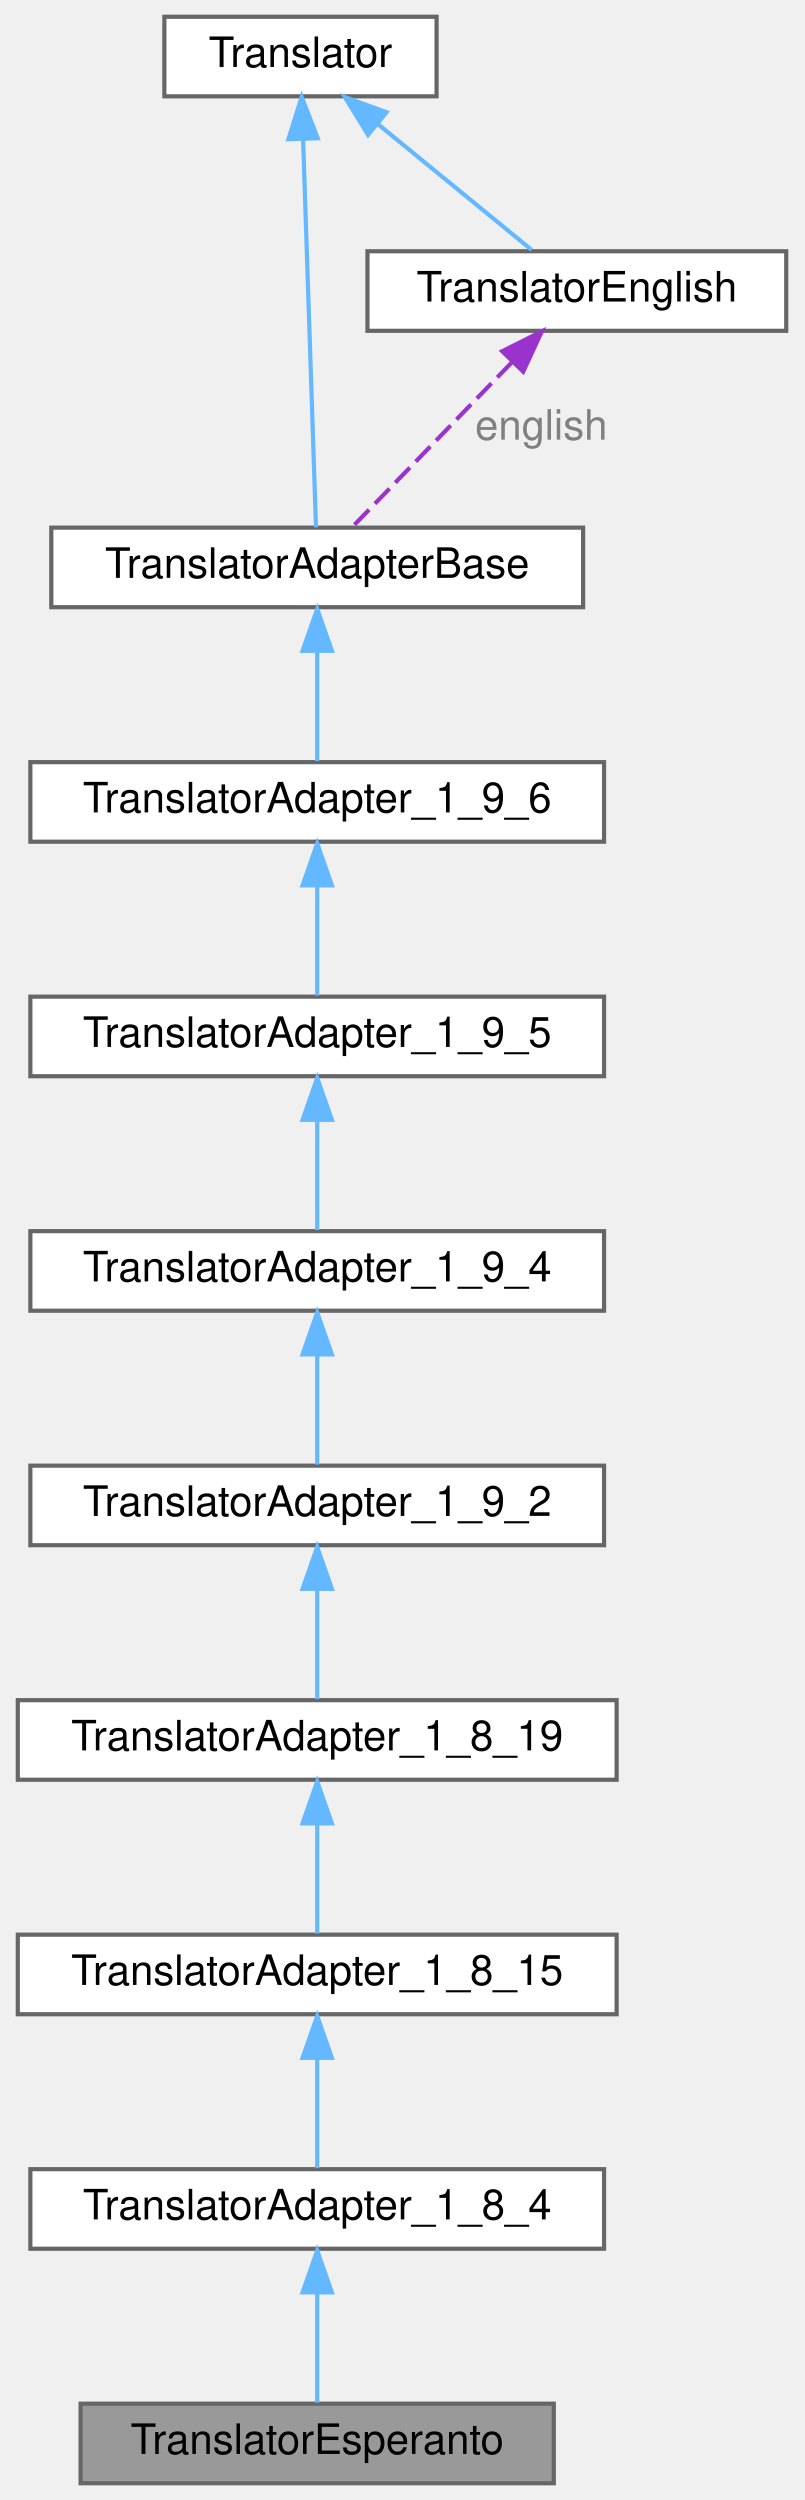
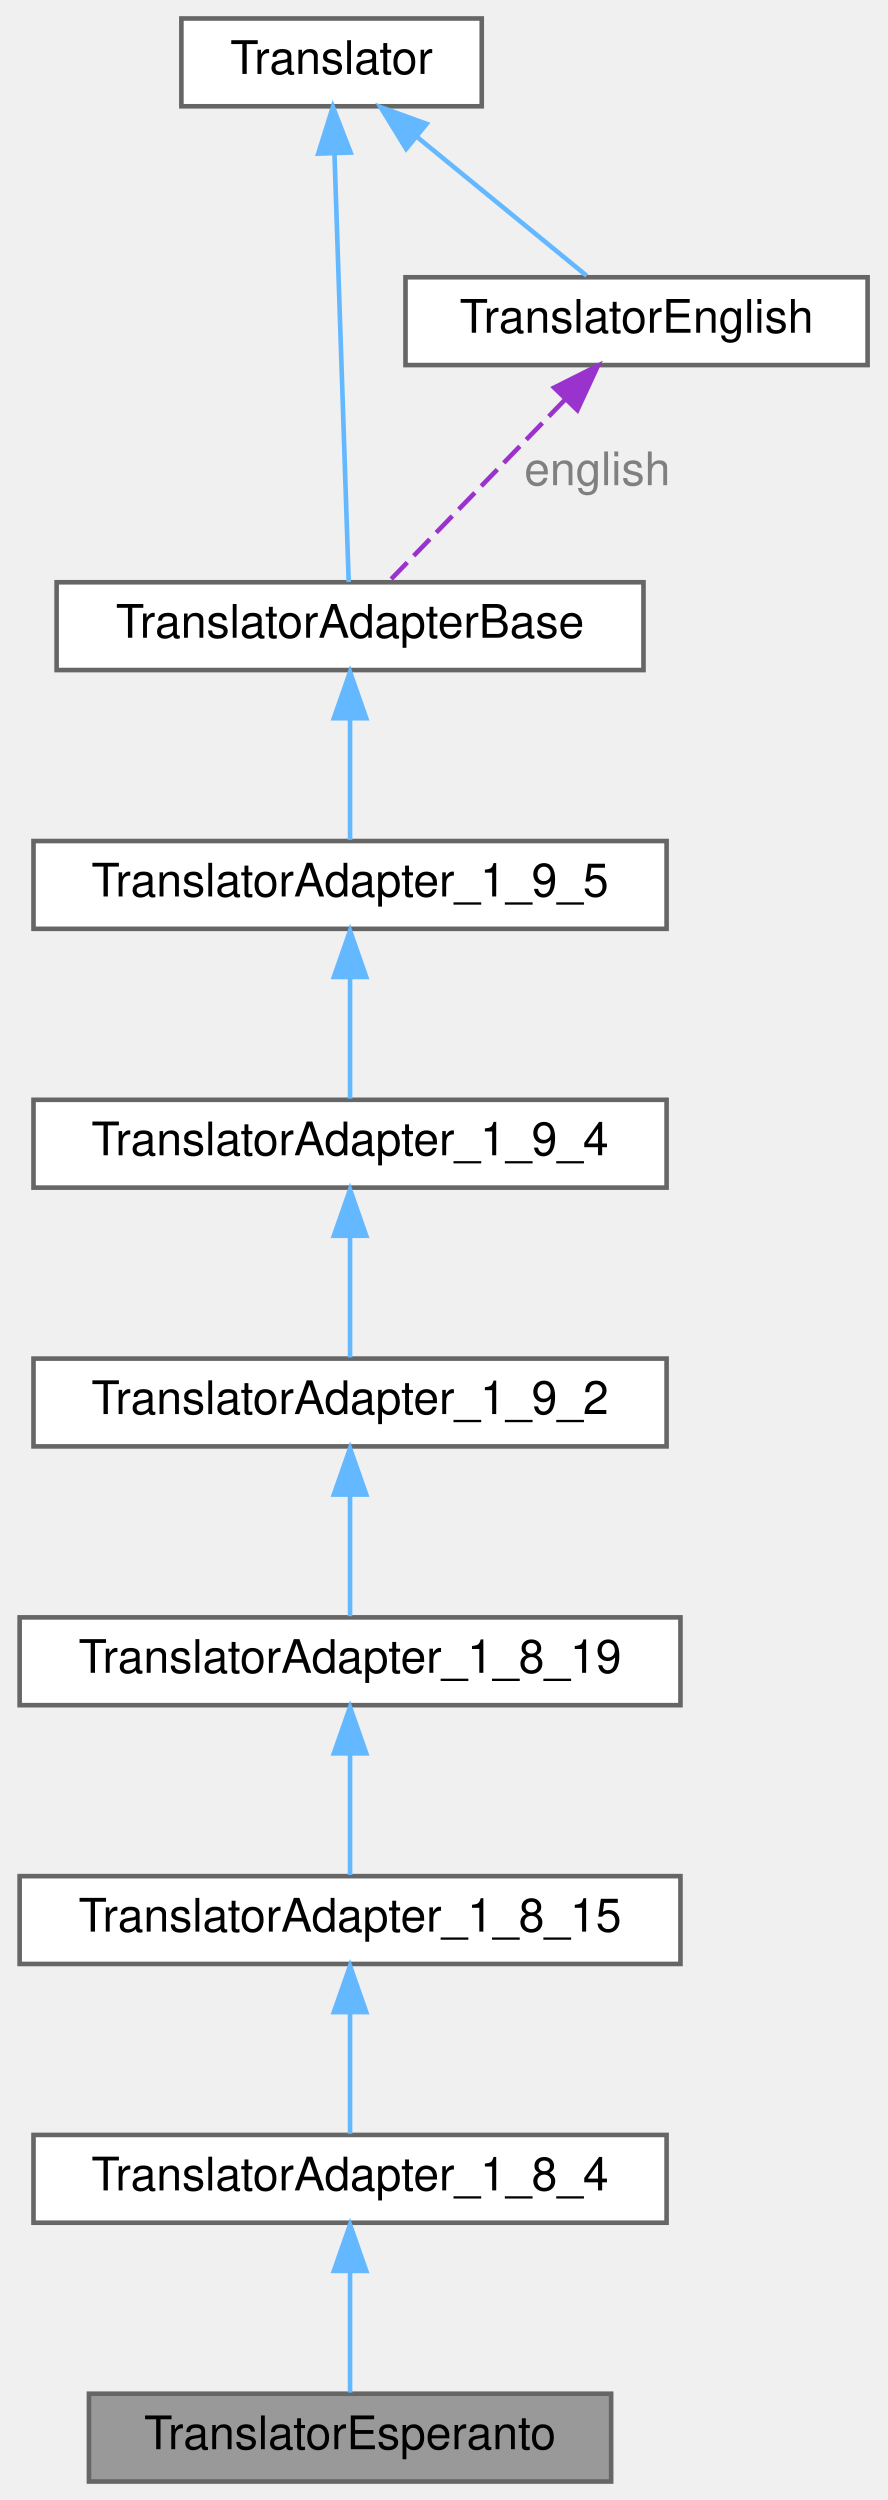
- <svg xmlns="http://www.w3.org/2000/svg" xmlns:xlink="http://www.w3.org/1999/xlink" width="192pt" height="597pt" viewBox="0.00 0.00 191.50 597.00">
-   <g id="graph0" class="graph" transform="scale(1 1) rotate(0) translate(4 593)">
+ <svg xmlns="http://www.w3.org/2000/svg" xmlns:xlink="http://www.w3.org/1999/xlink" width="192pt" height="541pt" viewBox="0.00 0.00 191.50 541.00">
+   <g id="graph0" class="graph" transform="scale(1 1) rotate(0) translate(4 537)">
    <g id="node1" class="node">
      <g id="a_node1">
        <a xlink:title=" ">
          <polygon fill="#999999" stroke="#666666" points="128,-19 15,-19 15,0 128,0 128,-19" />
          <text text-anchor="middle" x="71.5" y="-7" font-family="Helvetica,sans-Serif" font-size="10.00">TranslatorEsperanto</text>
        </a>
      </g>
    </g>
    <g id="node2" class="node">
      <g id="a_node2">
        <a xlink:href="../../de/d2f/class_translator_adapter__1__8__4.html" target="_top" xlink:title=" ">
          <polygon fill="white" stroke="#666666" points="140,-75 3,-75 3,-56 140,-56 140,-75" />
          <text text-anchor="middle" x="71.5" y="-63" font-family="Helvetica,sans-Serif" font-size="10.00">TranslatorAdapter_1_8_4</text>
        </a>
      </g>
    </g>
    <g id="edge1" class="edge">
      <path fill="none" stroke="#63b8ff" d="M71.5,-45.3C71.5,-36.41 71.5,-26.28 71.5,-19.25" />
      <polygon fill="#63b8ff" stroke="#63b8ff" points="68,-45.58 71.5,-55.58 75,-45.58 68,-45.58" />
    </g>
    <g id="node3" class="node">
      <g id="a_node3">
        <a xlink:href="../../d4/d2e/class_translator_adapter__1__8__15.html" target="_top" xlink:title=" ">
          <polygon fill="white" stroke="#666666" points="143,-131 0,-131 0,-112 143,-112 143,-131" />
          <text text-anchor="middle" x="71.5" y="-119" font-family="Helvetica,sans-Serif" font-size="10.00">TranslatorAdapter_1_8_15</text>
        </a>
      </g>
    </g>
    <g id="edge2" class="edge">
      <path fill="none" stroke="#63b8ff" d="M71.5,-101.3C71.5,-92.41 71.5,-82.28 71.5,-75.25" />
      <polygon fill="#63b8ff" stroke="#63b8ff" points="68,-101.58 71.5,-111.58 75,-101.58 68,-101.58" />
    </g>
    <g id="node4" class="node">
      <g id="a_node4">
        <a xlink:href="../../de/dde/class_translator_adapter__1__8__19.html" target="_top" xlink:title=" ">
          <polygon fill="white" stroke="#666666" points="143,-187 0,-187 0,-168 143,-168 143,-187" />
          <text text-anchor="middle" x="71.5" y="-175" font-family="Helvetica,sans-Serif" font-size="10.00">TranslatorAdapter_1_8_19</text>
        </a>
      </g>
    </g>
    <g id="edge3" class="edge">
      <path fill="none" stroke="#63b8ff" d="M71.5,-157.3C71.5,-148.41 71.5,-138.28 71.5,-131.25" />
      <polygon fill="#63b8ff" stroke="#63b8ff" points="68,-157.58 71.5,-167.58 75,-157.58 68,-157.58" />
    </g>
    <g id="node5" class="node">
      <g id="a_node5">
        <a xlink:href="../../d3/d2e/class_translator_adapter__1__9__2.html" target="_top" xlink:title=" ">
          <polygon fill="white" stroke="#666666" points="140,-243 3,-243 3,-224 140,-224 140,-243" />
          <text text-anchor="middle" x="71.5" y="-231" font-family="Helvetica,sans-Serif" font-size="10.00">TranslatorAdapter_1_9_2</text>
        </a>
      </g>
    </g>
    <g id="edge4" class="edge">
      <path fill="none" stroke="#63b8ff" d="M71.5,-213.3C71.5,-204.41 71.5,-194.28 71.5,-187.25" />
      <polygon fill="#63b8ff" stroke="#63b8ff" points="68,-213.58 71.5,-223.58 75,-213.58 68,-213.58" />
    </g>
    <g id="node6" class="node">
      <g id="a_node6">
        <a xlink:href="../../d0/d33/class_translator_adapter__1__9__4.html" target="_top" xlink:title=" ">
          <polygon fill="white" stroke="#666666" points="140,-299 3,-299 3,-280 140,-280 140,-299" />
          <text text-anchor="middle" x="71.5" y="-287" font-family="Helvetica,sans-Serif" font-size="10.00">TranslatorAdapter_1_9_4</text>
        </a>
      </g>
    </g>
    <g id="edge5" class="edge">
      <path fill="none" stroke="#63b8ff" d="M71.5,-269.3C71.5,-260.41 71.5,-250.28 71.5,-243.25" />
      <polygon fill="#63b8ff" stroke="#63b8ff" points="68,-269.58 71.5,-279.58 75,-269.58 68,-269.58" />
    </g>
    <g id="node7" class="node">
      <g id="a_node7">
        <a xlink:href="../../dd/dba/class_translator_adapter__1__9__5.html" target="_top" xlink:title=" ">
          <polygon fill="white" stroke="#666666" points="140,-355 3,-355 3,-336 140,-336 140,-355" />
          <text text-anchor="middle" x="71.5" y="-343" font-family="Helvetica,sans-Serif" font-size="10.00">TranslatorAdapter_1_9_5</text>
        </a>
      </g>
    </g>
    <g id="edge6" class="edge">
      <path fill="none" stroke="#63b8ff" d="M71.5,-325.3C71.5,-316.41 71.5,-306.28 71.5,-299.25" />
      <polygon fill="#63b8ff" stroke="#63b8ff" points="68,-325.58 71.5,-335.58 75,-325.58 68,-325.58" />
    </g>
    <g id="node8" class="node">
      <g id="a_node8">
-         <a xlink:href="../../db/d71/class_translator_adapter__1__9__6.html" target="_top" xlink:title=" ">
-           <polygon fill="white" stroke="#666666" points="140,-411 3,-411 3,-392 140,-392 140,-411" />
-           <text text-anchor="middle" x="71.5" y="-399" font-family="Helvetica,sans-Serif" font-size="10.00">TranslatorAdapter_1_9_6</text>
+         <a xlink:href="../../db/d6c/class_translator_adapter_base.html" target="_top" xlink:title="Base of the translator adapter tree.">
+           <polygon fill="white" stroke="#666666" points="135,-411 8,-411 8,-392 135,-392 135,-411" />
+           <text text-anchor="middle" x="71.5" y="-399" font-family="Helvetica,sans-Serif" font-size="10.00">TranslatorAdapterBase</text>
        </a>
      </g>
    </g>
    <g id="edge7" class="edge">
      <path fill="none" stroke="#63b8ff" d="M71.5,-381.3C71.5,-372.41 71.5,-362.28 71.5,-355.25" />
      <polygon fill="#63b8ff" stroke="#63b8ff" points="68,-381.58 71.5,-391.58 75,-381.58 68,-381.58" />
    </g>
    <g id="node9" class="node">
      <g id="a_node9">
-         <a xlink:href="../../db/d6c/class_translator_adapter_base.html" target="_top" xlink:title="Base of the translator adapter tree.">
-           <polygon fill="white" stroke="#666666" points="135,-467 8,-467 8,-448 135,-448 135,-467" />
-           <text text-anchor="middle" x="71.5" y="-455" font-family="Helvetica,sans-Serif" font-size="10.00">TranslatorAdapterBase</text>
+         <a xlink:href="../../d8/dfb/class_translator.html" target="_top" xlink:title="Abstract base class for all translatable text fragments.">
+           <polygon fill="white" stroke="#666666" points="100,-533 35,-533 35,-514 100,-514 100,-533" />
+           <text text-anchor="middle" x="67.5" y="-521" font-family="Helvetica,sans-Serif" font-size="10.00">Translator</text>
        </a>
      </g>
    </g>
    <g id="edge8" class="edge">
-       <path fill="none" stroke="#63b8ff" d="M71.5,-437.3C71.5,-428.41 71.5,-418.28 71.5,-411.25" />
-       <polygon fill="#63b8ff" stroke="#63b8ff" points="68,-437.58 71.5,-447.58 75,-437.58 68,-437.58" />
+       <path fill="none" stroke="#63b8ff" d="M68.13,-503.65C69.01,-477.22 70.57,-430.26 71.21,-411.05" />
+       <polygon fill="#63b8ff" stroke="#63b8ff" points="64.62,-503.76 67.79,-513.87 71.62,-503.99 64.62,-503.76" />
    </g>
    <g id="node10" class="node">
      <g id="a_node10">
-         <a xlink:href="../../d8/dfb/class_translator.html" target="_top" xlink:title="Abstract base class for all translatable text fragments.">
-           <polygon fill="white" stroke="#666666" points="100,-589 35,-589 35,-570 100,-570 100,-589" />
-           <text text-anchor="middle" x="67.5" y="-577" font-family="Helvetica,sans-Serif" font-size="10.00">Translator</text>
+         <a xlink:href="../../d6/d78/class_translator_english.html" target="_top" xlink:title=" ">
+           <polygon fill="white" stroke="#666666" points="183.5,-477 83.5,-477 83.5,-458 183.5,-458 183.5,-477" />
+           <text text-anchor="middle" x="133.5" y="-465" font-family="Helvetica,sans-Serif" font-size="10.00">TranslatorEnglish</text>
        </a>
      </g>
    </g>
+     <g id="edge10" class="edge">
+       <path fill="none" stroke="#63b8ff" d="M86.05,-507.32C97.88,-497.65 112.79,-485.45 122.7,-477.33" />
+       <polygon fill="#63b8ff" stroke="#63b8ff" points="83.63,-504.78 78.1,-513.82 88.06,-510.2 83.63,-504.78" />
+     </g>
    <g id="edge9" class="edge">
-       <path fill="none" stroke="#63b8ff" d="M68.13,-559.65C69.01,-533.22 70.57,-486.26 71.21,-467.05" />
-       <polygon fill="#63b8ff" stroke="#63b8ff" points="64.62,-559.76 67.79,-569.87 71.62,-559.99 64.62,-559.76" />
-     </g>
-     <g id="node11" class="node">
-       <g id="a_node11">
-         <a xlink:href="../../d6/d78/class_translator_english.html" target="_top" xlink:title=" ">
-           <polygon fill="white" stroke="#666666" points="183.5,-533 83.5,-533 83.5,-514 183.5,-514 183.5,-533" />
-           <text text-anchor="middle" x="133.5" y="-521" font-family="Helvetica,sans-Serif" font-size="10.00">TranslatorEnglish</text>
-         </a>
-       </g>
-     </g>
-     <g id="edge11" class="edge">
-       <path fill="none" stroke="#63b8ff" d="M86.05,-563.32C97.88,-553.65 112.79,-541.45 122.7,-533.33" />
-       <polygon fill="#63b8ff" stroke="#63b8ff" points="83.63,-560.78 78.1,-569.82 88.06,-566.2 83.63,-560.78" />
-     </g>
-     <g id="edge10" class="edge">
-       <path fill="none" stroke="#9a32cd" stroke-dasharray="5,2" d="M117.98,-506.48C106.01,-494.12 89.9,-477.49 80.13,-467.41" />
-       <polygon fill="#9a32cd" stroke="#9a32cd" points="115.67,-509.12 125.14,-513.87 120.69,-504.25 115.67,-509.12" />
-       <text text-anchor="middle" x="125" y="-488" font-family="Helvetica,sans-Serif" font-size="10.00" fill="grey"> english</text>
+       <path fill="none" stroke="#9a32cd" stroke-dasharray="5,2" d="M117.98,-450.48C106.01,-438.12 89.9,-421.49 80.13,-411.41" />
+       <polygon fill="#9a32cd" stroke="#9a32cd" points="115.67,-453.12 125.14,-457.87 120.69,-448.25 115.67,-453.12" />
+       <text text-anchor="middle" x="125" y="-432" font-family="Helvetica,sans-Serif" font-size="10.00" fill="grey"> english</text>
    </g>
  </g>
</svg>
